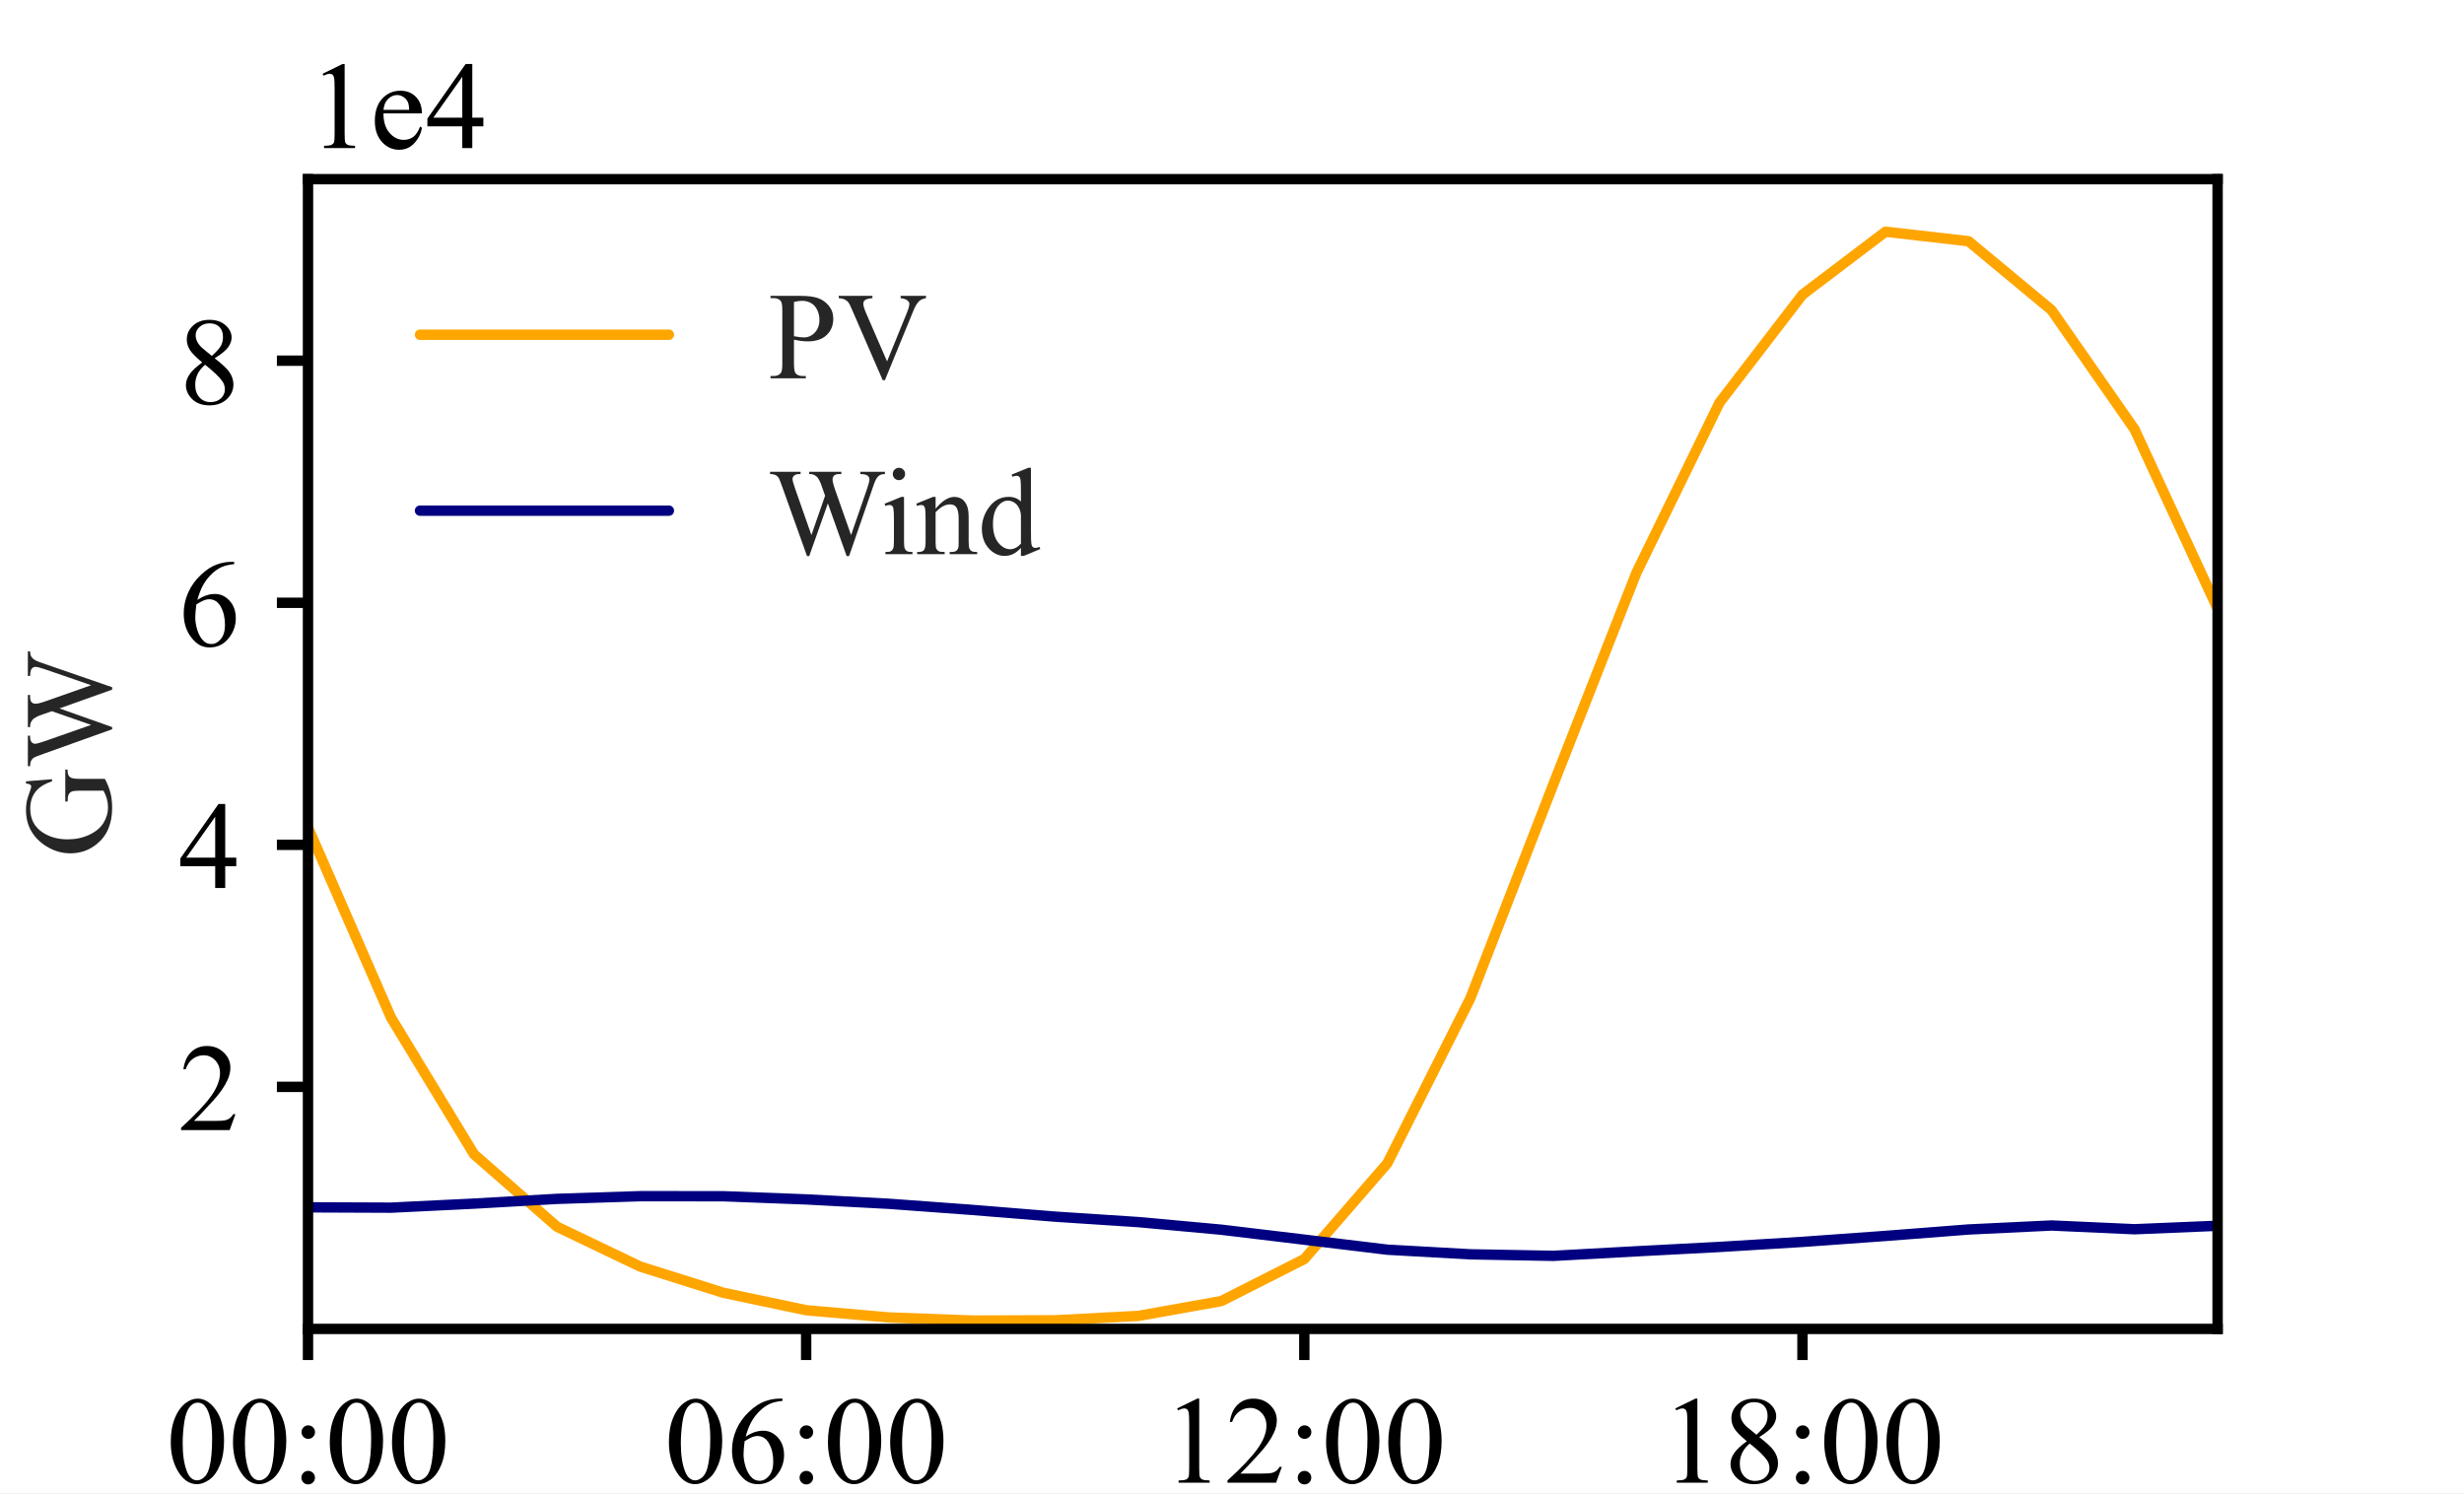
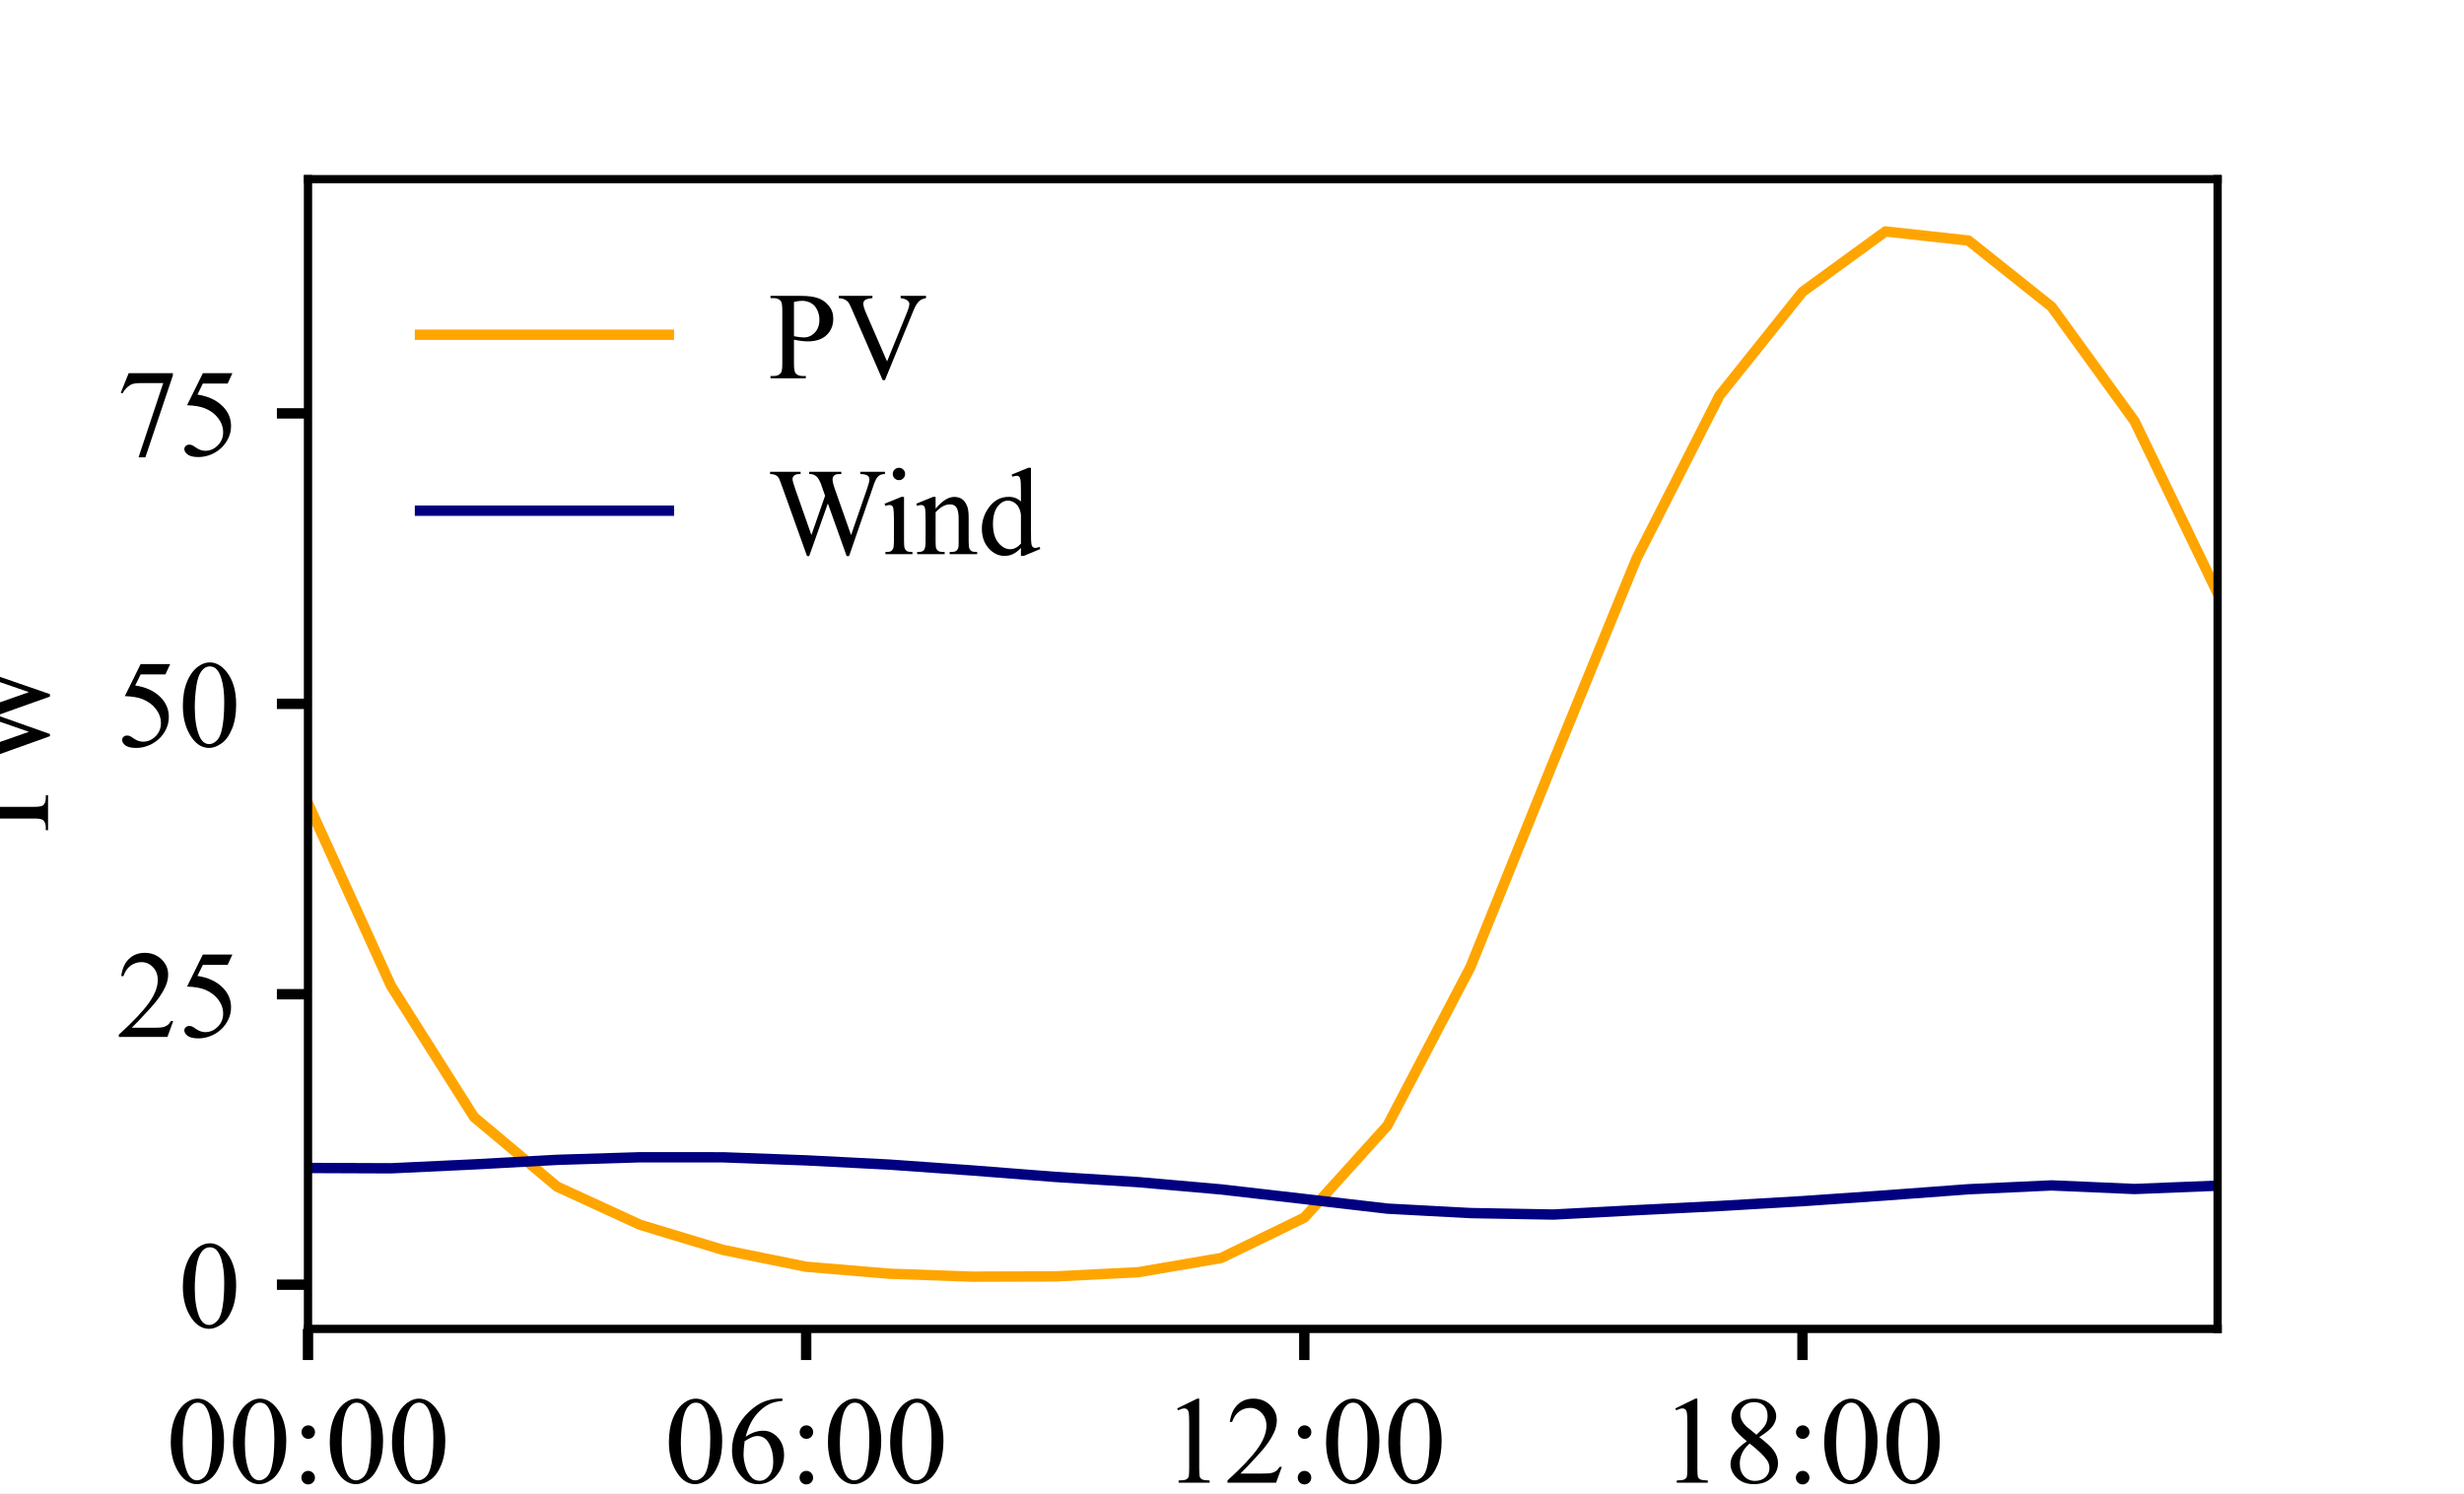
<svg xmlns="http://www.w3.org/2000/svg" xmlns:xlink="http://www.w3.org/1999/xlink" width="237.6pt" height="144pt" viewBox="0 0 237.6 144" version="1.1">
  <defs>
    <style type="text/css">*{stroke-linejoin: round; stroke-linecap: butt}</style>
  </defs>
  <g id="figure_1">
    <g id="patch_1">
      <path d="M 0 144  L 237.6 144  L 237.6 0  L 0 0  z " style="fill: #ffffff" />
    </g>
    <g id="axes_1">
      <g id="patch_2">
        <path d="M 29.7 128.16  L 213.84 128.16  L 213.84 17.28  L 29.7 17.28  z " style="fill: #ffffff" />
      </g>
      <g id="matplotlib.axis_1">
        <g id="xtick_1">
          <g id="line2d_1">
            <defs>
-               <path id="m0cfd5c9f65" d="M 0 0  L 0 3  " style="stroke: #000000" />
-             </defs>
-             <g>
-               <use xlink:href="#m0cfd5c9f65" x="29.7" y="128.16" style="stroke: #000000" />
+               <path id="mc4af1bc4af" d="M 0 0  L 0 3  " style="stroke: #000000" />
+             </defs>
+             <g>
+               <use xlink:href="#mc4af1bc4af" x="29.7" y="128.16" style="stroke: #000000" />
            </g>
          </g>
          <g id="text_1">
            <g transform="translate(16.03312 142.9925) scale(0.12 -0.12)">
              <defs>
                <path id="TimesNewRomanPSMT-30" d="M 231 2094  Q 231 2819 450 3342  Q 669 3866 1031 4122  Q 1313 4325 1613 4325  Q 2100 4325 2488 3828  Q 2972 3213 2972 2159  Q 2972 1422 2759 906  Q 2547 391 2217 158  Q 1888 -75 1581 -75  Q 975 -75 572 641  Q 231 1244 231 2094  z M 844 2016  Q 844 1141 1059 588  Q 1238 122 1591 122  Q 1759 122 1940 273  Q 2122 425 2216 781  Q 2359 1319 2359 2297  Q 2359 3022 2209 3506  Q 2097 3866 1919 4016  Q 1791 4119 1609 4119  Q 1397 4119 1231 3928  Q 1006 3669 925 3112  Q 844 2556 844 2016  z " transform="scale(0.015625)" />
                <path id="TimesNewRomanPSMT-3a" d="M 903 2950  Q 1047 2950 1148 2848  Q 1250 2747 1250 2603  Q 1250 2459 1148 2357  Q 1047 2256 903 2256  Q 759 2256 657 2357  Q 556 2459 556 2603  Q 556 2747 657 2848  Q 759 2950 903 2950  z M 897 609  Q 1044 609 1145 506  Q 1247 403 1247 259  Q 1247 116 1144 14  Q 1041 -88 897 -88  Q 753 -88 651 14  Q 550 116 550 259  Q 550 403 651 506  Q 753 609 897 609  z " transform="scale(0.015625)" />
              </defs>
              <use xlink:href="#TimesNewRomanPSMT-30" />
              <use xlink:href="#TimesNewRomanPSMT-30" x="50" />
              <use xlink:href="#TimesNewRomanPSMT-3a" x="100" />
              <use xlink:href="#TimesNewRomanPSMT-30" x="127.783" />
              <use xlink:href="#TimesNewRomanPSMT-30" x="177.783" />
            </g>
          </g>
        </g>
        <g id="xtick_2">
          <g id="line2d_2">
            <g>
-               <use xlink:href="#m0cfd5c9f65" x="77.737" y="128.16" style="stroke: #000000" />
+               <use xlink:href="#mc4af1bc4af" x="77.737" y="128.16" style="stroke: #000000" />
            </g>
          </g>
          <g id="text_2">
            <g transform="translate(64.06965 142.9925) scale(0.12 -0.12)">
              <defs>
                <path id="TimesNewRomanPSMT-36" d="M 2869 4325  L 2869 4209  Q 2456 4169 2195 4045  Q 1934 3922 1679 3669  Q 1425 3416 1258 3105  Q 1091 2794 978 2366  Q 1428 2675 1881 2675  Q 2316 2675 2634 2325  Q 2953 1975 2953 1425  Q 2953 894 2631 456  Q 2244 -75 1606 -75  Q 1172 -75 869 213  Q 275 772 275 1663  Q 275 2231 503 2743  Q 731 3256 1154 3653  Q 1578 4050 1965 4187  Q 2353 4325 2688 4325  L 2869 4325  z M 925 2138  Q 869 1716 869 1456  Q 869 1156 980 804  Q 1091 453 1309 247  Q 1469 100 1697 100  Q 1969 100 2183 356  Q 2397 613 2397 1088  Q 2397 1622 2184 2012  Q 1972 2403 1581 2403  Q 1463 2403 1327 2353  Q 1191 2303 925 2138  z " transform="scale(0.015625)" />
              </defs>
              <use xlink:href="#TimesNewRomanPSMT-30" />
              <use xlink:href="#TimesNewRomanPSMT-36" x="50" />
              <use xlink:href="#TimesNewRomanPSMT-3a" x="100" />
              <use xlink:href="#TimesNewRomanPSMT-30" x="127.783" />
              <use xlink:href="#TimesNewRomanPSMT-30" x="177.783" />
            </g>
          </g>
        </g>
        <g id="xtick_3">
          <g id="line2d_3">
            <g>
-               <use xlink:href="#m0cfd5c9f65" x="125.773" y="128.16" style="stroke: #000000" />
+               <use xlink:href="#mc4af1bc4af" x="125.773" y="128.16" style="stroke: #000000" />
            </g>
          </g>
          <g id="text_3">
            <g transform="translate(112.1062 142.9925) scale(0.12 -0.12)">
              <defs>
                <path id="TimesNewRomanPSMT-31" d="M 750 3822  L 1781 4325  L 1884 4325  L 1884 747  Q 1884 391 1914 303  Q 1944 216 2037 169  Q 2131 122 2419 116  L 2419 0  L 825 0  L 825 116  Q 1125 122 1212 167  Q 1300 213 1334 289  Q 1369 366 1369 747  L 1369 3034  Q 1369 3497 1338 3628  Q 1316 3728 1258 3775  Q 1200 3822 1119 3822  Q 1003 3822 797 3725  L 750 3822  z " transform="scale(0.015625)" />
                <path id="TimesNewRomanPSMT-32" d="M 2934 816  L 2638 0  L 138 0  L 138 116  Q 1241 1122 1691 1759  Q 2141 2397 2141 2925  Q 2141 3328 1894 3587  Q 1647 3847 1303 3847  Q 991 3847 742 3664  Q 494 3481 375 3128  L 259 3128  Q 338 3706 661 4015  Q 984 4325 1469 4325  Q 1984 4325 2329 3994  Q 2675 3663 2675 3213  Q 2675 2891 2525 2569  Q 2294 2063 1775 1497  Q 997 647 803 472  L 1909 472  Q 2247 472 2383 497  Q 2519 522 2628 598  Q 2738 675 2819 816  L 2934 816  z " transform="scale(0.015625)" />
              </defs>
              <use xlink:href="#TimesNewRomanPSMT-31" />
              <use xlink:href="#TimesNewRomanPSMT-32" x="50" />
              <use xlink:href="#TimesNewRomanPSMT-3a" x="100" />
              <use xlink:href="#TimesNewRomanPSMT-30" x="127.783" />
              <use xlink:href="#TimesNewRomanPSMT-30" x="177.783" />
            </g>
          </g>
        </g>
        <g id="xtick_4">
          <g id="line2d_4">
            <g>
-               <use xlink:href="#m0cfd5c9f65" x="173.81" y="128.16" style="stroke: #000000" />
+               <use xlink:href="#mc4af1bc4af" x="173.81" y="128.16" style="stroke: #000000" />
            </g>
          </g>
          <g id="text_4">
            <g transform="translate(160.1427 142.9925) scale(0.12 -0.12)">
              <defs>
                <path id="TimesNewRomanPSMT-38" d="M 1228 2134  Q 725 2547 579 2797  Q 434 3047 434 3316  Q 434 3728 753 4026  Q 1072 4325 1600 4325  Q 2113 4325 2425 4047  Q 2738 3769 2738 3413  Q 2738 3175 2569 2928  Q 2400 2681 1866 2347  Q 2416 1922 2594 1678  Q 2831 1359 2831 1006  Q 2831 559 2490 242  Q 2150 -75 1597 -75  Q 994 -75 656 303  Q 388 606 388 966  Q 388 1247 577 1523  Q 766 1800 1228 2134  z M 1719 2469  Q 2094 2806 2194 3001  Q 2294 3197 2294 3444  Q 2294 3772 2109 3958  Q 1925 4144 1606 4144  Q 1288 4144 1088 3959  Q 888 3775 888 3528  Q 888 3366 970 3203  Q 1053 3041 1206 2894  L 1719 2469  z M 1375 2016  Q 1116 1797 991 1539  Q 866 1281 866 981  Q 866 578 1086 336  Q 1306 94 1647 94  Q 1984 94 2187 284  Q 2391 475 2391 747  Q 2391 972 2272 1150  Q 2050 1481 1375 2016  z " transform="scale(0.015625)" />
              </defs>
              <use xlink:href="#TimesNewRomanPSMT-31" />
              <use xlink:href="#TimesNewRomanPSMT-38" x="50" />
              <use xlink:href="#TimesNewRomanPSMT-3a" x="100" />
              <use xlink:href="#TimesNewRomanPSMT-30" x="127.783" />
              <use xlink:href="#TimesNewRomanPSMT-30" x="177.783" />
            </g>
          </g>
        </g>
      </g>
      <g id="matplotlib.axis_2">
        <g id="ytick_1">
          <g id="line2d_5">
            <defs>
-               <path id="m12ebf87990" d="M 0 0  L -3 0  " style="stroke: #000000" />
-             </defs>
-             <g>
-               <use xlink:href="#m12ebf87990" x="29.7" y="104.817" style="stroke: #000000" />
+               <path id="m35721a57e7" d="M 0 0  L -3 0  " style="stroke: #000000" />
+             </defs>
+             <g>
+               <use xlink:href="#m35721a57e7" x="29.7" y="123.895" style="stroke: #000000" />
            </g>
          </g>
          <g id="text_5">
-             <g transform="translate(17.2 108.9831) scale(0.12 -0.12)">
-               <use xlink:href="#TimesNewRomanPSMT-32" />
+             <g transform="translate(17.2 128.0608) scale(0.12 -0.12)">
+               <use xlink:href="#TimesNewRomanPSMT-30" transform="translate(0 0.421875)" />
            </g>
          </g>
        </g>
        <g id="ytick_2">
          <g id="line2d_6">
            <g>
-               <use xlink:href="#m12ebf87990" x="29.7" y="81.474" style="stroke: #000000" />
+               <use xlink:href="#m35721a57e7" x="29.7" y="95.885" style="stroke: #000000" />
            </g>
          </g>
          <g id="text_6">
-             <g transform="translate(17.2 85.63993) scale(0.12 -0.12)">
-               <defs>
-                 <path id="TimesNewRomanPSMT-34" d="M 2978 1563  L 2978 1119  L 2409 1119  L 2409 0  L 1894 0  L 1894 1119  L 100 1119  L 100 1519  L 2066 4325  L 2409 4325  L 2409 1563  L 2978 1563  z M 1894 1563  L 1894 3666  L 406 1563  L 1894 1563  z " transform="scale(0.015625)" />
-               </defs>
-               <use xlink:href="#TimesNewRomanPSMT-34" />
+             <g transform="translate(11.2 100.051) scale(0.12 -0.12)">
+               <defs>
+                 <path id="TimesNewRomanPSMT-35" d="M 2778 4238  L 2534 3706  L 1259 3706  L 981 3138  Q 1809 3016 2294 2522  Q 2709 2097 2709 1522  Q 2709 1188 2573 903  Q 2438 619 2231 419  Q 2025 219 1772 97  Q 1413 -75 1034 -75  Q 653 -75 479 54  Q 306 184 306 341  Q 306 428 378 495  Q 450 563 559 563  Q 641 563 702 538  Q 763 513 909 409  Q 1144 247 1384 247  Q 1750 247 2026 523  Q 2303 800 2303 1197  Q 2303 1581 2056 1914  Q 1809 2247 1375 2428  Q 1034 2569 447 2591  L 1259 4238  L 2778 4238  z " transform="scale(0.015625)" />
+               </defs>
+               <use xlink:href="#TimesNewRomanPSMT-32" transform="translate(0 0.421875)" />
+               <use xlink:href="#TimesNewRomanPSMT-35" transform="translate(50 0.421875)" />
            </g>
          </g>
        </g>
        <g id="ytick_3">
          <g id="line2d_7">
            <g>
-               <use xlink:href="#m12ebf87990" x="29.7" y="58.131" style="stroke: #000000" />
+               <use xlink:href="#m35721a57e7" x="29.7" y="67.875" style="stroke: #000000" />
            </g>
          </g>
          <g id="text_7">
-             <g transform="translate(17.2 62.29678) scale(0.12 -0.12)">
-               <use xlink:href="#TimesNewRomanPSMT-36" />
+             <g transform="translate(11.2 72.04126) scale(0.12 -0.12)">
+               <use xlink:href="#TimesNewRomanPSMT-35" transform="translate(0 0.421875)" />
+               <use xlink:href="#TimesNewRomanPSMT-30" transform="translate(50 0.421875)" />
            </g>
          </g>
        </g>
        <g id="ytick_4">
          <g id="line2d_8">
            <g>
-               <use xlink:href="#m12ebf87990" x="29.7" y="34.787" style="stroke: #000000" />
+               <use xlink:href="#m35721a57e7" x="29.7" y="39.865" style="stroke: #000000" />
            </g>
          </g>
          <g id="text_8">
-             <g transform="translate(17.2 38.95362) scale(0.12 -0.12)">
-               <use xlink:href="#TimesNewRomanPSMT-38" />
+             <g transform="translate(11.2 44.03152) scale(0.12 -0.12)">
+               <defs>
+                 <path id="TimesNewRomanPSMT-37" d="M 644 4238  L 2916 4238  L 2916 4119  L 1503 -88  L 1153 -88  L 2419 3728  L 1253 3728  Q 900 3728 750 3644  Q 488 3500 328 3200  L 238 3234  L 644 4238  z " transform="scale(0.015625)" />
+               </defs>
+               <use xlink:href="#TimesNewRomanPSMT-37" transform="translate(0 0.78125)" />
+               <use xlink:href="#TimesNewRomanPSMT-35" transform="translate(50 0.78125)" />
            </g>
          </g>
        </g>
        <g id="text_9">
-           <g style="fill: #262626" transform="translate(10.63312 82.71656) rotate(-90) scale(0.12 -0.12)">
-             <defs>
-               <path id="TimesNewRomanPSMT-47" d="M 3928 4334  L 4038 2997  L 3928 2997  Q 3763 3497 3500 3750  Q 3122 4116 2528 4116  Q 1719 4116 1297 3475  Q 944 2934 944 2188  Q 944 1581 1178 1081  Q 1413 581 1792 348  Q 2172 116 2572 116  Q 2806 116 3025 175  Q 3244 234 3447 350  L 3447 1575  Q 3447 1894 3398 1992  Q 3350 2091 3248 2142  Q 3147 2194 2891 2194  L 2891 2313  L 4531 2313  L 4531 2194  L 4453 2194  Q 4209 2194 4119 2031  Q 4056 1916 4056 1575  L 4056 278  Q 3697 84 3347 -6  Q 2997 -97 2569 -97  Q 1341 -97 703 691  Q 225 1281 225 2053  Q 225 2613 494 3125  Q 813 3734 1369 4063  Q 1834 4334 2469 4334  Q 2700 4334 2889 4296  Q 3078 4259 3425 4131  Q 3600 4066 3659 4066  Q 3719 4066 3761 4120  Q 3803 4175 3813 4334  L 3928 4334  z " transform="scale(0.015625)" />
+           <g transform="translate(4.633125 82.04812) rotate(-90) scale(0.12 -0.12)">
+             <defs>
+               <path id="TimesNewRomanPSMT-54" d="M 3703 4238  L 3750 3244  L 3631 3244  Q 3597 3506 3538 3619  Q 3441 3800 3280 3886  Q 3119 3972 2856 3972  L 2259 3972  L 2259 734  Q 2259 344 2344 247  Q 2463 116 2709 116  L 2856 116  L 2856 0  L 1059 0  L 1059 116  L 1209 116  Q 1478 116 1591 278  Q 1659 378 1659 734  L 1659 3972  L 1150 3972  Q 853 3972 728 3928  Q 566 3869 450 3700  Q 334 3531 313 3244  L 194 3244  L 244 4238  L 3703 4238  z " transform="scale(0.015625)" />
              <path id="TimesNewRomanPSMT-57" d="M 5991 4238  L 5991 4122  Q 5825 4122 5722 4062  Q 5619 4003 5525 3841  Q 5463 3731 5328 3319  L 4147 -97  L 4022 -97  L 3056 2613  L 2097 -97  L 1984 -97  L 725 3422  Q 584 3816 547 3888  Q 484 4006 376 4064  Q 269 4122 84 4122  L 84 4238  L 1653 4238  L 1653 4122  L 1578 4122  Q 1413 4122 1325 4047  Q 1238 3972 1238 3866  Q 1238 3756 1375 3363  L 2209 984  L 2913 3006  L 2788 3363  L 2688 3647  Q 2622 3803 2541 3922  Q 2500 3981 2441 4022  Q 2363 4078 2284 4103  Q 2225 4122 2097 4122  L 2097 4238  L 3747 4238  L 3747 4122  L 3634 4122  Q 3459 4122 3378 4047  Q 3297 3972 3297 3844  Q 3297 3684 3438 3288  L 4250 984  L 5056 3319  Q 5194 3706 5194 3856  Q 5194 3928 5148 3990  Q 5103 4053 5034 4078  Q 4916 4122 4725 4122  L 4725 4238  L 5991 4238  z " transform="scale(0.015625)" />
            </defs>
-             <use xlink:href="#TimesNewRomanPSMT-47" />
-             <use xlink:href="#TimesNewRomanPSMT-57" x="72.217" />
-           </g>
-         </g>
-         <g id="text_10">
-           <g transform="translate(29.7 14.28) scale(0.12 -0.12)">
-             <defs>
-               <path id="TimesNewRomanPSMT-65" d="M 681 1784  Q 678 1147 991 784  Q 1303 422 1725 422  Q 2006 422 2214 576  Q 2422 731 2563 1106  L 2659 1044  Q 2594 616 2278 264  Q 1963 -88 1488 -88  Q 972 -88 605 314  Q 238 716 238 1394  Q 238 2128 614 2539  Q 991 2950 1559 2950  Q 2041 2950 2350 2633  Q 2659 2316 2659 1784  L 681 1784  z M 681 1966  L 2006 1966  Q 1991 2241 1941 2353  Q 1863 2528 1708 2628  Q 1553 2728 1384 2728  Q 1125 2728 920 2526  Q 716 2325 681 1966  z " transform="scale(0.015625)" />
-             </defs>
-             <use xlink:href="#TimesNewRomanPSMT-31" />
-             <use xlink:href="#TimesNewRomanPSMT-65" x="50" />
-             <use xlink:href="#TimesNewRomanPSMT-34" x="94.385" />
+             <use xlink:href="#TimesNewRomanPSMT-54" />
+             <use xlink:href="#TimesNewRomanPSMT-57" x="61.084" />
          </g>
        </g>
      </g>
      <g id="line2d_9">
-         <path d="M 29.7 79.804  L 37.706 98.14  L 45.712 111.322  L 53.718 118.309  L 61.724 122.143  L 69.73 124.669  L 77.737 126.358  L 85.743 127.057  L 93.749 127.353  L 101.755 127.328  L 109.761 126.907  L 117.767 125.475  L 125.773 121.423  L 133.779 112.188  L 141.785 96.267  L 149.791 75.621  L 157.797 55.238  L 165.803 38.84  L 173.81 28.416  L 181.816 22.346  L 189.822 23.263  L 197.828 29.909  L 205.834 41.408  L 213.84 58.694  " clip-path="url(#p2e0fee1132)" style="fill: none; stroke: #ffa500; stroke-linecap: round" />
+         <path d="M 29.7 77.476  L 37.706 95.077  L 45.712 107.731  L 53.718 114.438  L 61.724 118.119  L 69.73 120.543  L 77.737 122.165  L 85.743 122.836  L 93.749 123.12  L 101.755 123.096  L 109.761 122.692  L 117.767 121.317  L 125.773 117.428  L 133.779 108.562  L 141.785 93.279  L 149.791 73.461  L 157.797 53.894  L 165.803 38.154  L 173.81 28.147  L 181.816 22.32  L 189.822 23.2  L 197.828 29.58  L 205.834 40.619  L 213.84 57.212  " clip-path="url(#p7023e01774)" style="fill: none; stroke: #ffa500; stroke-linecap: square" />
      </g>
      <g id="line2d_10">
-         <path d="M 29.7 116.435  L 37.706 116.467  L 45.712 116.076  L 53.718 115.618  L 61.724 115.36  L 69.73 115.365  L 77.737 115.67  L 85.743 116.094  L 93.749 116.682  L 101.755 117.334  L 109.761 117.858  L 117.767 118.591  L 125.773 119.552  L 133.779 120.519  L 141.785 120.965  L 149.791 121.114  L 157.797 120.675  L 165.803 120.256  L 173.81 119.767  L 181.816 119.192  L 189.822 118.571  L 197.828 118.187  L 205.834 118.547  L 213.84 118.213  " clip-path="url(#p2e0fee1132)" style="fill: none; stroke: #000080; stroke-linecap: round" />
+         <path d="M 29.7 112.639  L 37.706 112.67  L 45.712 112.294  L 53.718 111.855  L 61.724 111.607  L 69.73 111.612  L 77.737 111.905  L 85.743 112.312  L 93.749 112.877  L 101.755 113.502  L 109.761 114.005  L 117.767 114.709  L 125.773 115.631  L 133.779 116.56  L 141.785 116.988  L 149.791 117.131  L 157.797 116.709  L 165.803 116.307  L 173.81 115.838  L 181.816 115.285  L 189.822 114.69  L 197.828 114.321  L 205.834 114.667  L 213.84 114.346  " clip-path="url(#p7023e01774)" style="fill: none; stroke: #000080; stroke-linecap: square" />
      </g>
      <g id="patch_3">
-         <path d="M 29.7 128.16  L 29.7 17.28  " style="fill: none; stroke: #000000; stroke-linejoin: miter; stroke-linecap: square" />
+         <path d="M 29.7 128.16  L 29.7 17.28  " style="fill: none; stroke: #000000; stroke-width: 0.8; stroke-linejoin: miter; stroke-linecap: square" />
      </g>
      <g id="patch_4">
-         <path d="M 213.84 128.16  L 213.84 17.28  " style="fill: none; stroke: #000000; stroke-linejoin: miter; stroke-linecap: square" />
+         <path d="M 213.84 128.16  L 213.84 17.28  " style="fill: none; stroke: #000000; stroke-width: 0.8; stroke-linejoin: miter; stroke-linecap: square" />
      </g>
      <g id="patch_5">
-         <path d="M 29.7 128.16  L 213.84 128.16  " style="fill: none; stroke: #000000; stroke-linejoin: miter; stroke-linecap: square" />
+         <path d="M 29.7 128.16  L 213.84 128.16  " style="fill: none; stroke: #000000; stroke-width: 0.8; stroke-linejoin: miter; stroke-linecap: square" />
      </g>
      <g id="patch_6">
-         <path d="M 29.7 17.28  L 213.84 17.28  " style="fill: none; stroke: #000000; stroke-linejoin: miter; stroke-linecap: square" />
+         <path d="M 29.7 17.28  L 213.84 17.28  " style="fill: none; stroke: #000000; stroke-width: 0.8; stroke-linejoin: miter; stroke-linecap: square" />
      </g>
      <g id="legend_1">
        <g id="line2d_11">
-           <path d="M 40.5 32.28  L 52.5 32.28  L 64.5 32.28  " style="fill: none; stroke: #ffa500; stroke-linecap: round" />
-         </g>
-         <g id="text_11">
-           <g style="fill: #262626" transform="translate(74.1 36.48) scale(0.12 -0.12)">
+           <path d="M 40.5 32.28  L 52.5 32.28  L 64.5 32.28  " style="fill: none; stroke: #ffa500; stroke-linecap: square" />
+         </g>
+         <g id="text_10">
+           <g transform="translate(74.1 36.48) scale(0.12 -0.12)">
            <defs>
              <path id="TimesNewRomanPSMT-50" d="M 1313 1984  L 1313 750  Q 1313 350 1400 253  Q 1519 116 1759 116  L 1922 116  L 1922 0  L 106 0  L 106 116  L 266 116  Q 534 116 650 291  Q 713 388 713 750  L 713 3488  Q 713 3888 628 3984  Q 506 4122 266 4122  L 106 4122  L 106 4238  L 1659 4238  Q 2228 4238 2556 4120  Q 2884 4003 3109 3725  Q 3334 3447 3334 3066  Q 3334 2547 2992 2222  Q 2650 1897 2025 1897  Q 1872 1897 1694 1919  Q 1516 1941 1313 1984  z M 1313 2163  Q 1478 2131 1606 2115  Q 1734 2100 1825 2100  Q 2150 2100 2386 2351  Q 2622 2603 2622 3003  Q 2622 3278 2509 3514  Q 2397 3750 2190 3867  Q 1984 3984 1722 3984  Q 1563 3984 1313 3925  L 1313 2163  z " transform="scale(0.015625)" />
              <path id="TimesNewRomanPSMT-56" d="M 4544 4238  L 4544 4122  Q 4319 4081 4203 3978  Q 4038 3825 3909 3509  L 2431 -97  L 2316 -97  L 728 3556  Q 606 3838 556 3900  Q 478 3997 364 4051  Q 250 4106 56 4122  L 56 4238  L 1788 4238  L 1788 4122  Q 1494 4094 1406 4022  Q 1319 3950 1319 3838  Q 1319 3681 1463 3350  L 2541 866  L 3541 3319  Q 3688 3681 3688 3822  Q 3688 3913 3597 3995  Q 3506 4078 3291 4113  Q 3275 4116 3238 4122  L 3238 4238  L 4544 4238  z " transform="scale(0.015625)" />
            </defs>
            <use xlink:href="#TimesNewRomanPSMT-50" />
            <use xlink:href="#TimesNewRomanPSMT-56" x="55.615" />
          </g>
        </g>
        <g id="line2d_12">
-           <path d="M 40.5 49.247  L 52.5 49.247  L 64.5 49.247  " style="fill: none; stroke: #000080; stroke-linecap: round" />
-         </g>
-         <g id="text_12">
-           <g style="fill: #262626" transform="translate(74.1 53.44687) scale(0.12 -0.12)">
+           <path d="M 40.5 49.247  L 52.5 49.247  L 64.5 49.247  " style="fill: none; stroke: #000080; stroke-linecap: square" />
+         </g>
+         <g id="text_11">
+           <g transform="translate(74.1 53.44687) scale(0.12 -0.12)">
            <defs>
              <path id="TimesNewRomanPSMT-69" d="M 928 4444  Q 1059 4444 1151 4351  Q 1244 4259 1244 4128  Q 1244 3997 1151 3903  Q 1059 3809 928 3809  Q 797 3809 703 3903  Q 609 3997 609 4128  Q 609 4259 701 4351  Q 794 4444 928 4444  z M 1188 2947  L 1188 647  Q 1188 378 1227 289  Q 1266 200 1342 156  Q 1419 113 1622 113  L 1622 0  L 231 0  L 231 113  Q 441 113 512 153  Q 584 194 626 287  Q 669 381 669 647  L 669 1750  Q 669 2216 641 2353  Q 619 2453 572 2492  Q 525 2531 444 2531  Q 356 2531 231 2484  L 188 2597  L 1050 2947  L 1188 2947  z " transform="scale(0.015625)" />
              <path id="TimesNewRomanPSMT-6e" d="M 1034 2341  Q 1538 2947 1994 2947  Q 2228 2947 2397 2830  Q 2566 2713 2666 2444  Q 2734 2256 2734 1869  L 2734 647  Q 2734 375 2778 278  Q 2813 200 2889 156  Q 2966 113 3172 113  L 3172 0  L 1756 0  L 1756 113  L 1816 113  Q 2016 113 2095 173  Q 2175 234 2206 353  Q 2219 400 2219 647  L 2219 1819  Q 2219 2209 2117 2386  Q 2016 2563 1775 2563  Q 1403 2563 1034 2156  L 1034 647  Q 1034 356 1069 288  Q 1113 197 1189 155  Q 1266 113 1500 113  L 1500 0  L 84 0  L 84 113  L 147 113  Q 366 113 442 223  Q 519 334 519 647  L 519 1709  Q 519 2225 495 2337  Q 472 2450 423 2490  Q 375 2531 294 2531  Q 206 2531 84 2484  L 38 2597  L 900 2947  L 1034 2947  L 1034 2341  z " transform="scale(0.015625)" />
              <path id="TimesNewRomanPSMT-64" d="M 2222 322  Q 2013 103 1813 7  Q 1613 -88 1381 -88  Q 913 -88 563 304  Q 213 697 213 1313  Q 213 1928 600 2439  Q 988 2950 1597 2950  Q 1975 2950 2222 2709  L 2222 3238  Q 2222 3728 2198 3840  Q 2175 3953 2125 3993  Q 2075 4034 2000 4034  Q 1919 4034 1784 3984  L 1744 4094  L 2597 4444  L 2738 4444  L 2738 1134  Q 2738 631 2761 520  Q 2784 409 2836 365  Q 2888 322 2956 322  Q 3041 322 3181 375  L 3216 266  L 2366 -88  L 2222 -88  L 2222 322  z M 2222 541  L 2222 2016  Q 2203 2228 2109 2403  Q 2016 2578 1861 2667  Q 1706 2756 1559 2756  Q 1284 2756 1069 2509  Q 784 2184 784 1559  Q 784 928 1059 592  Q 1334 256 1672 256  Q 1956 256 2222 541  z " transform="scale(0.015625)" />
            </defs>
            <use xlink:href="#TimesNewRomanPSMT-57" />
            <use xlink:href="#TimesNewRomanPSMT-69" x="90.385" />
            <use xlink:href="#TimesNewRomanPSMT-6e" x="118.168" />
            <use xlink:href="#TimesNewRomanPSMT-64" x="168.168" />
          </g>
        </g>
      </g>
    </g>
  </g>
  <defs>
-     <clipPath id="p2e0fee1132">
+     <clipPath id="p7023e01774">
      <rect x="29.7" y="17.28" width="184.14" height="110.88" />
    </clipPath>
  </defs>
</svg>
